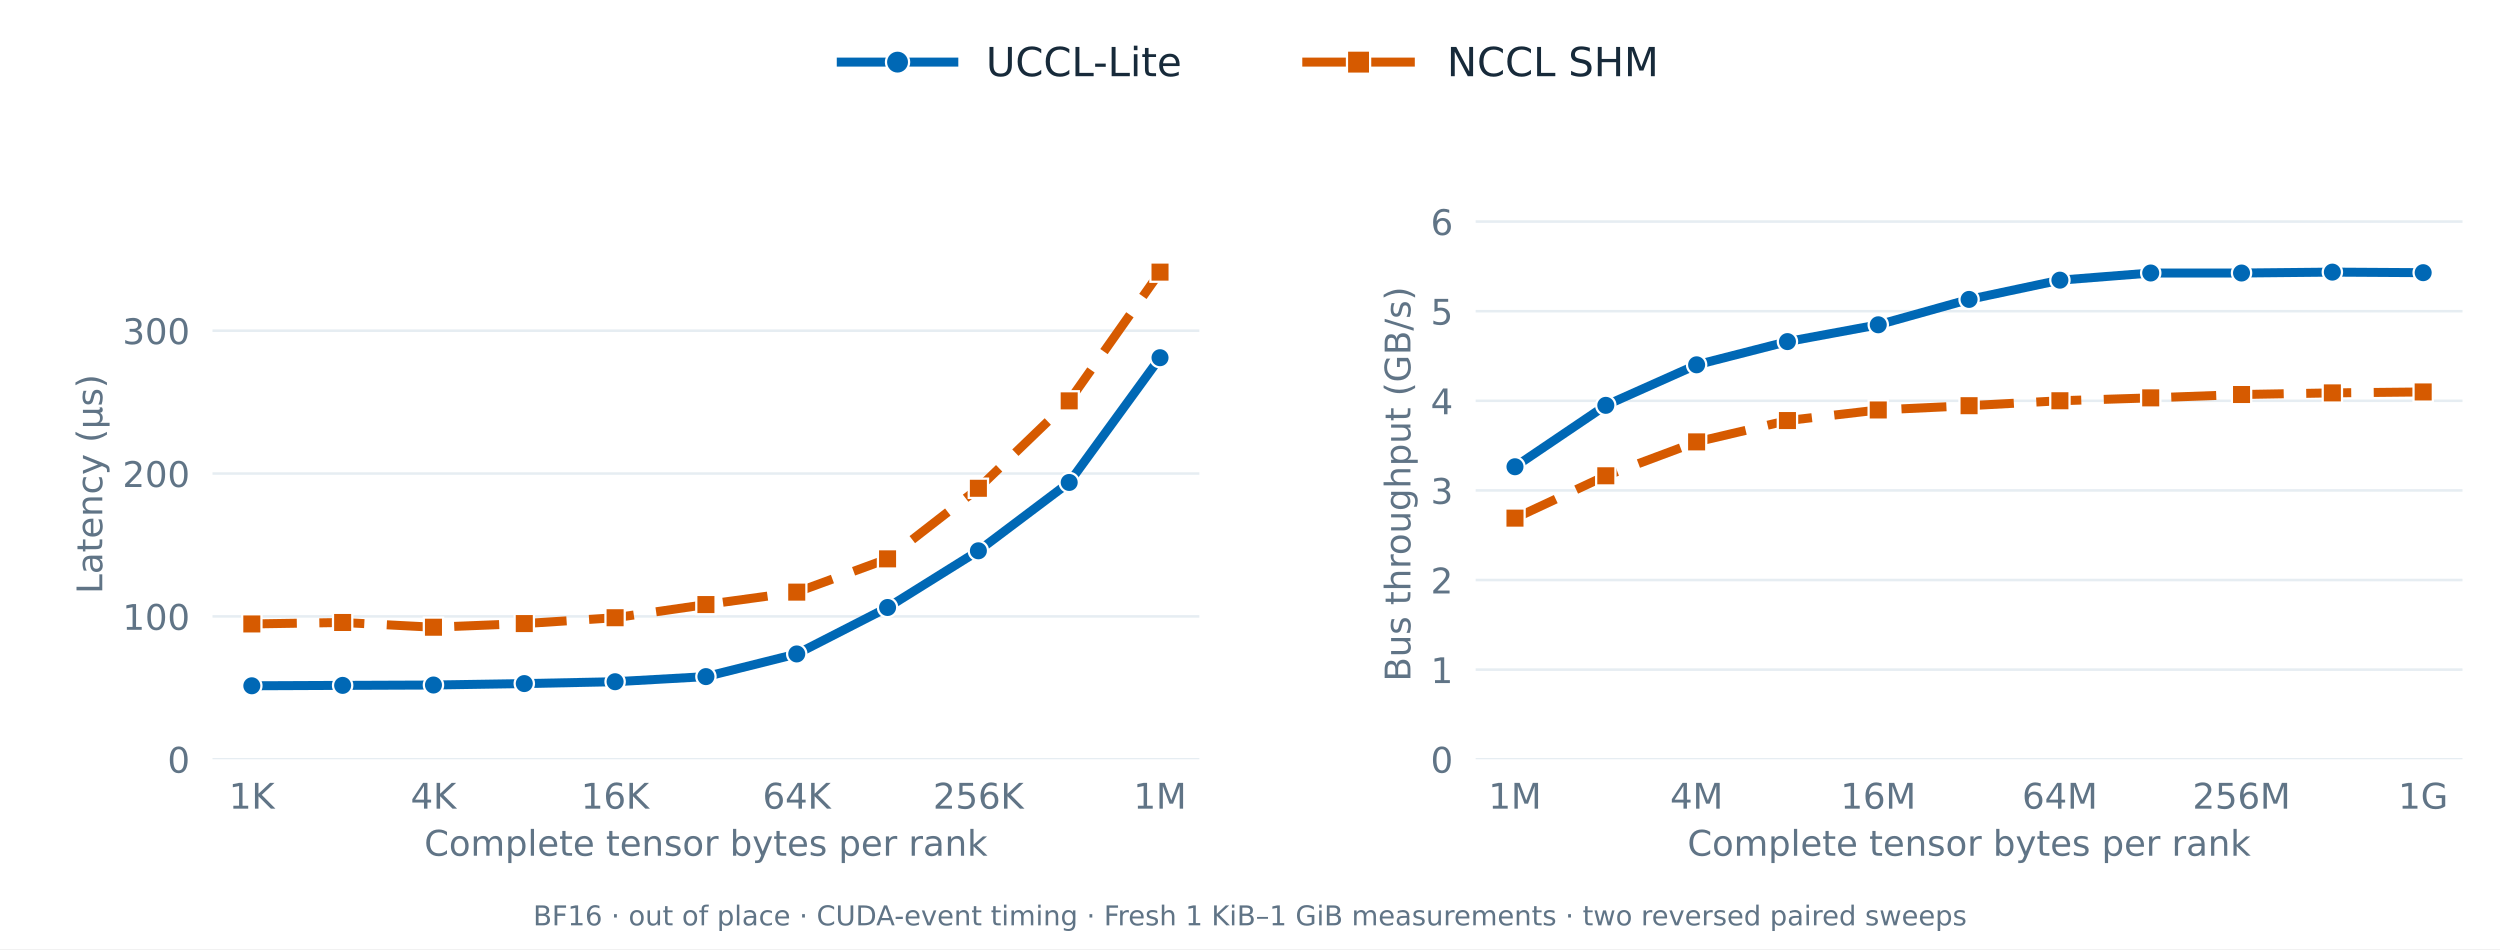
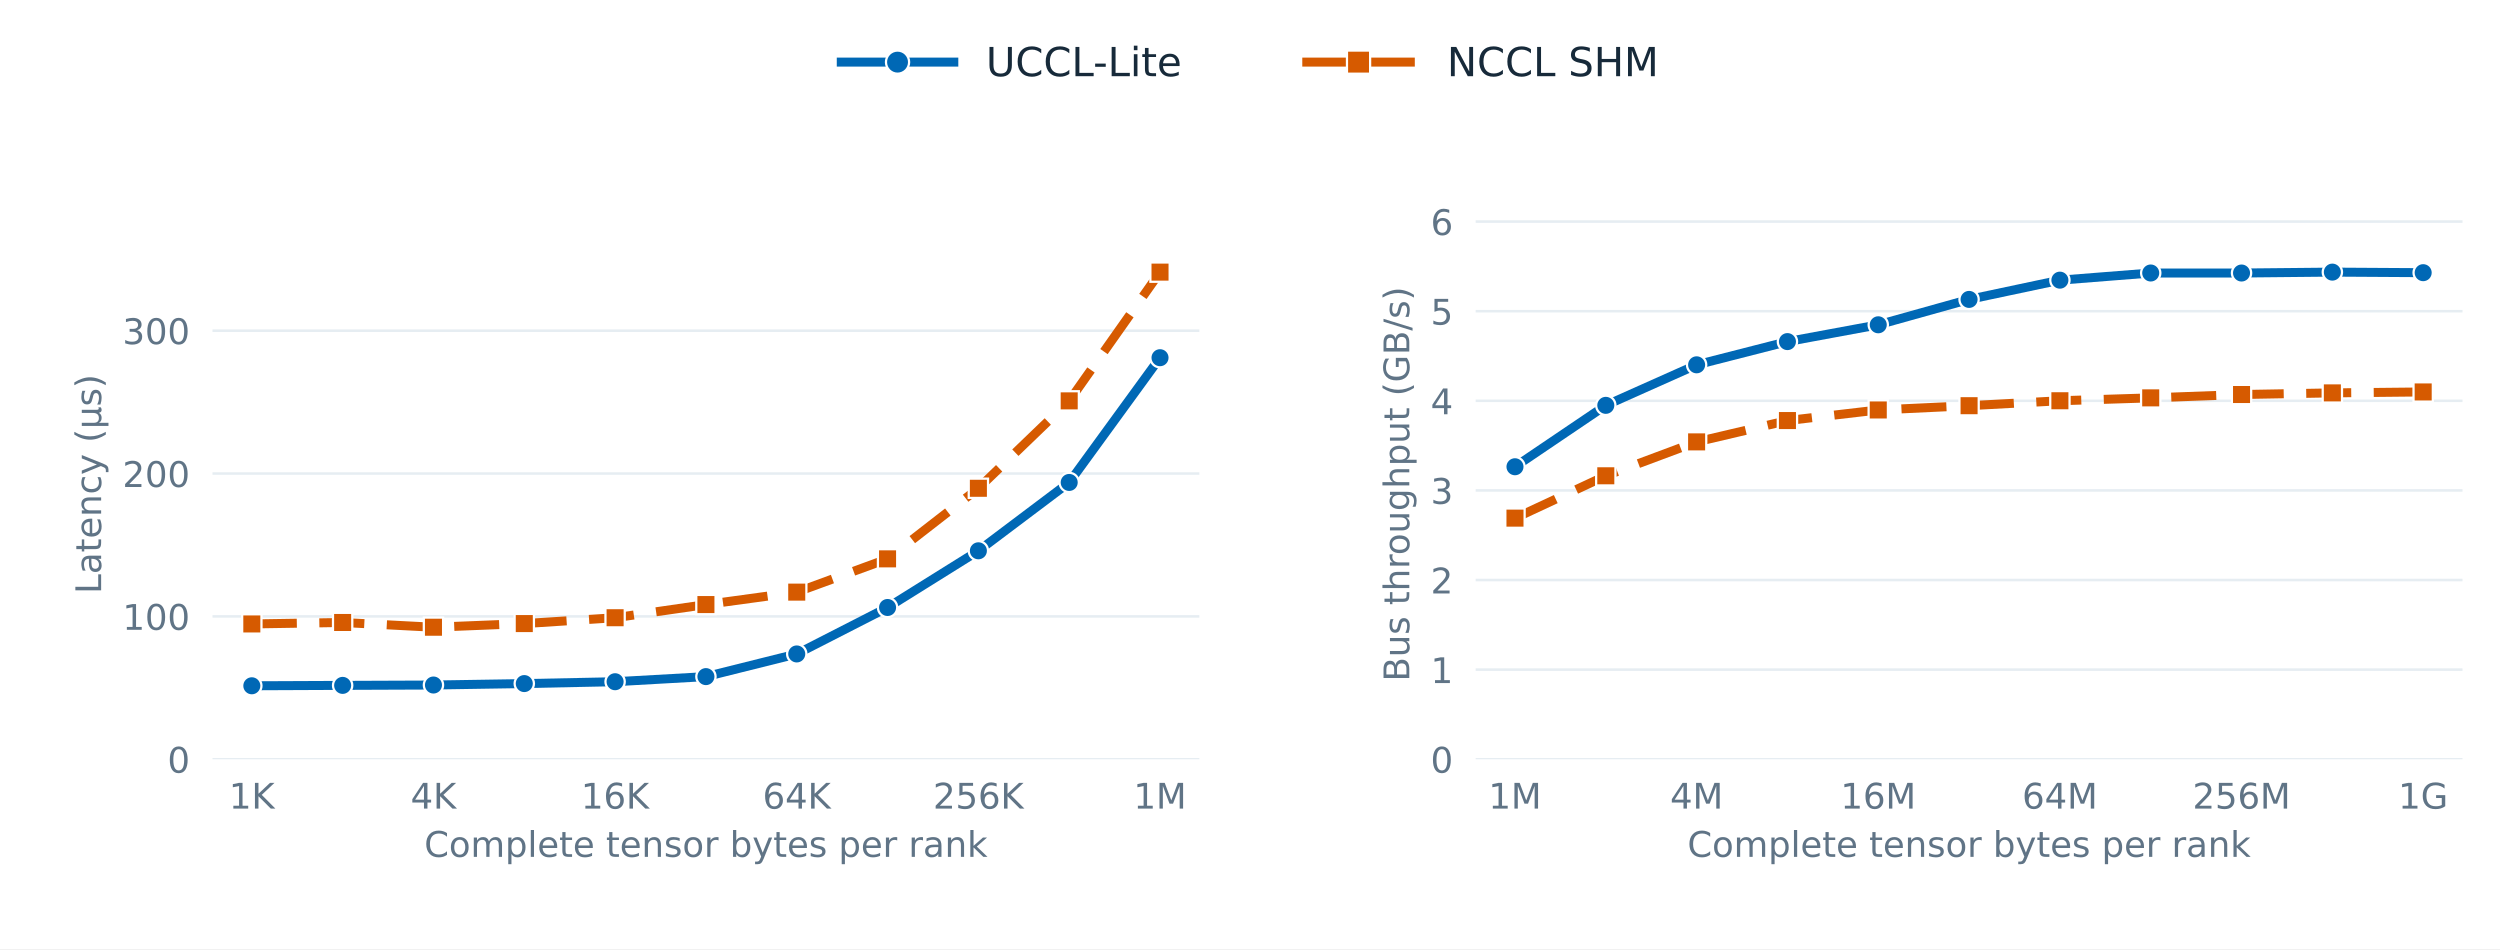
<svg xmlns="http://www.w3.org/2000/svg" xmlns:xlink="http://www.w3.org/1999/xlink" width="777.6pt" height="295.2pt" viewBox="0 0 777.6 295.2" version="1.1">
  <defs>
    <style type="text/css">*{stroke-linejoin: round; stroke-linecap: butt}</style>
  </defs>
  <g id="figure_1">
    <g id="patch_1">
      <path d="M 0 295.2 L 777.6 295.2 L 777.6 0 L 0 0 z " style="fill: #ffffff" />
    </g>
    <g id="axes_1">
      <g id="patch_2">
        <path d="M 66.096 236.16 L 373.043 236.16 L 373.043 64.944 L 66.096 64.944 z " style="fill: #ffffff" />
      </g>
      <g id="matplotlib.axis_1">
        <g id="xtick_1">
          <g id="line2d_1" />
          <g id="text_1">
-             <text style="font-size: 11px; font-family: 'DejaVu Sans'; text-anchor: middle; fill: #607486" x="78.327" y="251.518" transform="rotate(-0 78.32651 251.5183)">1K</text>
+             <text style="font-size: 11px; font-family: 'DejaVu Sans'; text-anchor: middle; fill: #607486" x="78.327" y="251.517" transform="rotate(-0 78.32651 251.5174)">1K</text>
          </g>
        </g>
        <g id="xtick_2">
          <g id="line2d_2" />
          <g id="text_2">
-             <text style="font-size: 11px; font-family: 'DejaVu Sans'; text-anchor: middle; fill: #607486" x="134.824" y="251.518" transform="rotate(-0 134.8238 251.5183)">4K</text>
+             <text style="font-size: 11px; font-family: 'DejaVu Sans'; text-anchor: middle; fill: #607486" x="134.824" y="251.517" transform="rotate(-0 134.8238 251.5174)">4K</text>
          </g>
        </g>
        <g id="xtick_3">
          <g id="line2d_3" />
          <g id="text_3">
-             <text style="font-size: 11px; font-family: 'DejaVu Sans'; text-anchor: middle; fill: #607486" x="191.321" y="251.518" transform="rotate(-0 191.3211 251.5183)">16K</text>
+             <text style="font-size: 11px; font-family: 'DejaVu Sans'; text-anchor: middle; fill: #607486" x="191.321" y="251.517" transform="rotate(-0 191.3211 251.5174)">16K</text>
          </g>
        </g>
        <g id="xtick_4">
          <g id="line2d_4" />
          <g id="text_4">
-             <text style="font-size: 11px; font-family: 'DejaVu Sans'; text-anchor: middle; fill: #607486" x="247.818" y="251.518" transform="rotate(-0 247.8183 251.5183)">64K</text>
+             <text style="font-size: 11px; font-family: 'DejaVu Sans'; text-anchor: middle; fill: #607486" x="247.818" y="251.517" transform="rotate(-0 247.8183 251.5174)">64K</text>
          </g>
        </g>
        <g id="xtick_5">
          <g id="line2d_5" />
          <g id="text_5">
-             <text style="font-size: 11px; font-family: 'DejaVu Sans'; text-anchor: middle; fill: #607486" x="304.316" y="251.518" transform="rotate(-0 304.3156 251.5183)">256K</text>
+             <text style="font-size: 11px; font-family: 'DejaVu Sans'; text-anchor: middle; fill: #607486" x="304.316" y="251.517" transform="rotate(-0 304.3156 251.5174)">256K</text>
          </g>
        </g>
        <g id="xtick_6">
          <g id="line2d_6" />
          <g id="text_6">
-             <text style="font-size: 11px; font-family: 'DejaVu Sans'; text-anchor: middle; fill: #607486" x="360.813" y="251.518" transform="rotate(-0 360.8129 251.5183)">1M</text>
+             <text style="font-size: 11px; font-family: 'DejaVu Sans'; text-anchor: middle; fill: #607486" x="360.813" y="251.517" transform="rotate(-0 360.8129 251.5174)">1M</text>
          </g>
        </g>
        <g id="text_7">
-           <text style="font-size: 11px; font-family: 'DejaVu Sans'; text-anchor: middle; fill: #607486" x="219.57" y="266.164" transform="rotate(-0 219.5697 266.1642)">Complete tensor bytes per rank</text>
+           <text style="font-size: 11px; font-family: 'DejaVu Sans'; text-anchor: middle; fill: #607486" x="219.57" y="266.518" transform="rotate(-0 219.5697 266.5183)">Complete tensor bytes per rank</text>
        </g>
      </g>
      <g id="matplotlib.axis_2">
        <g id="ytick_1">
          <g id="line2d_7">
            <path d="M 66.096 236.16 L 373.043 236.16 " clip-path="url(#pcc9501a2ec)" style="fill: none; stroke: #e6edf2; stroke-width: 0.8; stroke-linecap: square" />
          </g>
          <g id="line2d_8" />
          <g id="text_8">
-             <text style="font-size: 11px; font-family: 'DejaVu Sans'; text-anchor: end; fill: #607486" x="59.096" y="240.339" transform="rotate(-0 59.096 240.3391)">0</text>
+             <text style="font-size: 11px; font-family: 'DejaVu Sans'; text-anchor: end; fill: #607486" x="59.096" y="240.339" transform="rotate(-0 59.096 240.3387)">0</text>
          </g>
        </g>
        <g id="ytick_2">
          <g id="line2d_9">
            <path d="M 66.096 191.725 L 373.043 191.725 " clip-path="url(#pcc9501a2ec)" style="fill: none; stroke: #e6edf2; stroke-width: 0.8; stroke-linecap: square" />
          </g>
          <g id="line2d_10" />
          <g id="text_9">
-             <text style="font-size: 11px; font-family: 'DejaVu Sans'; text-anchor: end; fill: #607486" x="59.096" y="195.904" transform="rotate(-0 59.096 195.9045)">100</text>
+             <text style="font-size: 11px; font-family: 'DejaVu Sans'; text-anchor: end; fill: #607486" x="59.096" y="195.904" transform="rotate(-0 59.096 195.9041)">100</text>
          </g>
        </g>
        <g id="ytick_3">
          <g id="line2d_11">
            <path d="M 66.096 147.291 L 373.043 147.291 " clip-path="url(#pcc9501a2ec)" style="fill: none; stroke: #e6edf2; stroke-width: 0.8; stroke-linecap: square" />
          </g>
          <g id="line2d_12" />
          <g id="text_10">
-             <text style="font-size: 11px; font-family: 'DejaVu Sans'; text-anchor: end; fill: #607486" x="59.096" y="151.47" transform="rotate(-0 59.096 151.4699)">200</text>
+             <text style="font-size: 11px; font-family: 'DejaVu Sans'; text-anchor: end; fill: #607486" x="59.096" y="151.469" transform="rotate(-0 59.096 151.4694)">200</text>
          </g>
        </g>
        <g id="ytick_4">
          <g id="line2d_13">
            <path d="M 66.096 102.856 L 373.043 102.856 " clip-path="url(#pcc9501a2ec)" style="fill: none; stroke: #e6edf2; stroke-width: 0.8; stroke-linecap: square" />
          </g>
          <g id="line2d_14" />
          <g id="text_11">
-             <text style="font-size: 11px; font-family: 'DejaVu Sans'; text-anchor: end; fill: #607486" x="59.096" y="107.035" transform="rotate(-0 59.096 107.0352)">300</text>
+             <text style="font-size: 11px; font-family: 'DejaVu Sans'; text-anchor: end; fill: #607486" x="59.096" y="107.035" transform="rotate(-0 59.096 107.0348)">300</text>
          </g>
        </g>
        <g id="text_12">
-           <text style="font-size: 11px; font-family: 'DejaVu Sans'; text-anchor: middle; fill: #607486" x="31.812" y="150.552" transform="rotate(-90 31.81209 150.552)">Latency (µs)</text>
+           <text style="font-size: 11px; font-family: 'DejaVu Sans'; text-anchor: middle; fill: #607486" x="31.457" y="150.552" transform="rotate(-90 31.45717 150.552)">Latency (µs)</text>
        </g>
      </g>
      <g id="line2d_15">
        <path d="M 78.327 194.072 L 106.575 193.616 L 134.824 195.095 L 163.072 193.958 L 191.321 192.138 L 219.57 188.043 L 247.818 184.175 L 276.067 173.827 L 304.316 151.876 L 332.564 124.686 L 360.813 84.641 " clip-path="url(#pcc9501a2ec)" style="fill: none; stroke-dasharray: 14,7; stroke-dashoffset: 0; stroke: #d65a00; stroke-width: 2.8" />
        <defs>
          <path id="mbd1e659322" d="M -3 3 L 3 3 L 3 -3 L -3 -3 z " style="stroke: #ffffff; stroke-width: 0.7; stroke-linejoin: miter" />
        </defs>
        <g clip-path="url(#pcc9501a2ec)">
          <use xlink:href="#mbd1e659322" x="78.327" y="194.072" style="fill: #d65a00; stroke: #ffffff; stroke-width: 0.7; stroke-linejoin: miter" />
          <use xlink:href="#mbd1e659322" x="106.575" y="193.616" style="fill: #d65a00; stroke: #ffffff; stroke-width: 0.7; stroke-linejoin: miter" />
          <use xlink:href="#mbd1e659322" x="134.824" y="195.095" style="fill: #d65a00; stroke: #ffffff; stroke-width: 0.7; stroke-linejoin: miter" />
          <use xlink:href="#mbd1e659322" x="163.072" y="193.958" style="fill: #d65a00; stroke: #ffffff; stroke-width: 0.7; stroke-linejoin: miter" />
          <use xlink:href="#mbd1e659322" x="191.321" y="192.138" style="fill: #d65a00; stroke: #ffffff; stroke-width: 0.7; stroke-linejoin: miter" />
          <use xlink:href="#mbd1e659322" x="219.57" y="188.043" style="fill: #d65a00; stroke: #ffffff; stroke-width: 0.7; stroke-linejoin: miter" />
          <use xlink:href="#mbd1e659322" x="247.818" y="184.175" style="fill: #d65a00; stroke: #ffffff; stroke-width: 0.7; stroke-linejoin: miter" />
          <use xlink:href="#mbd1e659322" x="276.067" y="173.827" style="fill: #d65a00; stroke: #ffffff; stroke-width: 0.7; stroke-linejoin: miter" />
          <use xlink:href="#mbd1e659322" x="304.316" y="151.876" style="fill: #d65a00; stroke: #ffffff; stroke-width: 0.7; stroke-linejoin: miter" />
          <use xlink:href="#mbd1e659322" x="332.564" y="124.686" style="fill: #d65a00; stroke: #ffffff; stroke-width: 0.7; stroke-linejoin: miter" />
          <use xlink:href="#mbd1e659322" x="360.813" y="84.641" style="fill: #d65a00; stroke: #ffffff; stroke-width: 0.7; stroke-linejoin: miter" />
        </g>
      </g>
      <g id="line2d_16">
        <path d="M 78.327 213.306 L 106.575 213.182 L 134.824 213.068 L 163.072 212.62 L 191.321 212.044 L 219.57 210.452 L 247.818 203.403 L 276.067 188.953 L 304.316 171.321 L 332.564 150.06 L 360.813 111.26 " clip-path="url(#pcc9501a2ec)" style="fill: none; stroke: #0068b5; stroke-width: 2.8; stroke-linecap: square" />
        <defs>
          <path id="me8a90994ab" d="M 0 3 C 0.796 3 1.559 2.684 2.121 2.121 C 2.684 1.559 3 0.796 3 0 C 3 -0.796 2.684 -1.559 2.121 -2.121 C 1.559 -2.684 0.796 -3 0 -3 C -0.796 -3 -1.559 -2.684 -2.121 -2.121 C -2.684 -1.559 -3 -0.796 -3 0 C -3 0.796 -2.684 1.559 -2.121 2.121 C -1.559 2.684 -0.796 3 0 3 z " style="stroke: #ffffff; stroke-width: 0.7" />
        </defs>
        <g clip-path="url(#pcc9501a2ec)">
          <use xlink:href="#me8a90994ab" x="78.327" y="213.306" style="fill: #0068b5; stroke: #ffffff; stroke-width: 0.7" />
          <use xlink:href="#me8a90994ab" x="106.575" y="213.182" style="fill: #0068b5; stroke: #ffffff; stroke-width: 0.7" />
          <use xlink:href="#me8a90994ab" x="134.824" y="213.068" style="fill: #0068b5; stroke: #ffffff; stroke-width: 0.7" />
          <use xlink:href="#me8a90994ab" x="163.072" y="212.62" style="fill: #0068b5; stroke: #ffffff; stroke-width: 0.7" />
          <use xlink:href="#me8a90994ab" x="191.321" y="212.044" style="fill: #0068b5; stroke: #ffffff; stroke-width: 0.7" />
          <use xlink:href="#me8a90994ab" x="219.57" y="210.452" style="fill: #0068b5; stroke: #ffffff; stroke-width: 0.7" />
          <use xlink:href="#me8a90994ab" x="247.818" y="203.403" style="fill: #0068b5; stroke: #ffffff; stroke-width: 0.7" />
          <use xlink:href="#me8a90994ab" x="276.067" y="188.953" style="fill: #0068b5; stroke: #ffffff; stroke-width: 0.7" />
          <use xlink:href="#me8a90994ab" x="304.316" y="171.321" style="fill: #0068b5; stroke: #ffffff; stroke-width: 0.7" />
          <use xlink:href="#me8a90994ab" x="332.564" y="150.06" style="fill: #0068b5; stroke: #ffffff; stroke-width: 0.7" />
          <use xlink:href="#me8a90994ab" x="360.813" y="111.26" style="fill: #0068b5; stroke: #ffffff; stroke-width: 0.7" />
        </g>
      </g>
    </g>
    <g id="axes_2">
      <g id="patch_3">
        <path d="M 458.989 236.16 L 765.936 236.16 L 765.936 64.944 L 458.989 64.944 z " style="fill: #ffffff" />
      </g>
      <g id="matplotlib.axis_3">
        <g id="xtick_7">
          <g id="line2d_17" />
          <g id="text_13">
-             <text style="font-size: 11px; font-family: 'DejaVu Sans'; text-anchor: middle; fill: #607486" x="471.219" y="251.518" transform="rotate(-0 471.2191 251.5183)">1M</text>
+             <text style="font-size: 11px; font-family: 'DejaVu Sans'; text-anchor: middle; fill: #607486" x="471.219" y="251.517" transform="rotate(-0 471.2191 251.5174)">1M</text>
          </g>
        </g>
        <g id="xtick_8">
          <g id="line2d_18" />
          <g id="text_14">
-             <text style="font-size: 11px; font-family: 'DejaVu Sans'; text-anchor: middle; fill: #607486" x="527.716" y="251.518" transform="rotate(-0 527.7164 251.5183)">4M</text>
+             <text style="font-size: 11px; font-family: 'DejaVu Sans'; text-anchor: middle; fill: #607486" x="527.716" y="251.517" transform="rotate(-0 527.7164 251.5174)">4M</text>
          </g>
        </g>
        <g id="xtick_9">
          <g id="line2d_19" />
          <g id="text_15">
-             <text style="font-size: 11px; font-family: 'DejaVu Sans'; text-anchor: middle; fill: #607486" x="584.214" y="251.518" transform="rotate(-0 584.2137 251.5183)">16M</text>
+             <text style="font-size: 11px; font-family: 'DejaVu Sans'; text-anchor: middle; fill: #607486" x="584.214" y="251.517" transform="rotate(-0 584.2137 251.5174)">16M</text>
          </g>
        </g>
        <g id="xtick_10">
          <g id="line2d_20" />
          <g id="text_16">
-             <text style="font-size: 11px; font-family: 'DejaVu Sans'; text-anchor: middle; fill: #607486" x="640.711" y="251.518" transform="rotate(-0 640.711 251.5183)">64M</text>
+             <text style="font-size: 11px; font-family: 'DejaVu Sans'; text-anchor: middle; fill: #607486" x="640.711" y="251.517" transform="rotate(-0 640.711 251.5174)">64M</text>
          </g>
        </g>
        <g id="xtick_11">
          <g id="line2d_21" />
          <g id="text_17">
-             <text style="font-size: 11px; font-family: 'DejaVu Sans'; text-anchor: middle; fill: #607486" x="697.208" y="251.518" transform="rotate(-0 697.2082 251.5183)">256M</text>
+             <text style="font-size: 11px; font-family: 'DejaVu Sans'; text-anchor: middle; fill: #607486" x="697.208" y="251.517" transform="rotate(-0 697.2082 251.5174)">256M</text>
          </g>
        </g>
        <g id="xtick_12">
          <g id="line2d_22" />
          <g id="text_18">
-             <text style="font-size: 11px; font-family: 'DejaVu Sans'; text-anchor: middle; fill: #607486" x="753.705" y="251.518" transform="rotate(-0 753.7055 251.5183)">1G</text>
+             <text style="font-size: 11px; font-family: 'DejaVu Sans'; text-anchor: middle; fill: #607486" x="753.705" y="251.517" transform="rotate(-0 753.7055 251.5174)">1G</text>
          </g>
        </g>
        <g id="text_19">
-           <text style="font-size: 11px; font-family: 'DejaVu Sans'; text-anchor: middle; fill: #607486" x="612.462" y="266.164" transform="rotate(-0 612.4623 266.1642)">Complete tensor bytes per rank</text>
+           <text style="font-size: 11px; font-family: 'DejaVu Sans'; text-anchor: middle; fill: #607486" x="612.462" y="266.518" transform="rotate(-0 612.4623 266.5183)">Complete tensor bytes per rank</text>
        </g>
      </g>
      <g id="matplotlib.axis_4">
        <g id="ytick_5">
          <g id="line2d_23">
            <path d="M 458.989 236.16 L 765.936 236.16 " clip-path="url(#pd6201156bf)" style="fill: none; stroke: #e6edf2; stroke-width: 0.8; stroke-linecap: square" />
          </g>
          <g id="line2d_24" />
          <g id="text_20">
-             <text style="font-size: 11px; font-family: 'DejaVu Sans'; text-anchor: end; fill: #607486" x="451.989" y="240.339" transform="rotate(-0 451.9886 240.3391)">0</text>
+             <text style="font-size: 11px; font-family: 'DejaVu Sans'; text-anchor: end; fill: #607486" x="451.989" y="240.339" transform="rotate(-0 451.9886 240.3387)">0</text>
          </g>
        </g>
        <g id="ytick_6">
          <g id="line2d_25">
            <path d="M 458.989 208.286 L 765.936 208.286 " clip-path="url(#pd6201156bf)" style="fill: none; stroke: #e6edf2; stroke-width: 0.8; stroke-linecap: square" />
          </g>
          <g id="line2d_26" />
          <g id="text_21">
-             <text style="font-size: 11px; font-family: 'DejaVu Sans'; text-anchor: end; fill: #607486" x="451.989" y="212.466" transform="rotate(-0 451.9886 212.4655)">1</text>
+             <text style="font-size: 11px; font-family: 'DejaVu Sans'; text-anchor: end; fill: #607486" x="451.989" y="212.465" transform="rotate(-0 451.9886 212.4651)">1</text>
          </g>
        </g>
        <g id="ytick_7">
          <g id="line2d_27">
            <path d="M 458.989 180.413 L 765.936 180.413 " clip-path="url(#pd6201156bf)" style="fill: none; stroke: #e6edf2; stroke-width: 0.8; stroke-linecap: square" />
          </g>
          <g id="line2d_28" />
          <g id="text_22">
-             <text style="font-size: 11px; font-family: 'DejaVu Sans'; text-anchor: end; fill: #607486" x="451.989" y="184.592" transform="rotate(-0 451.9886 184.5919)">2</text>
+             <text style="font-size: 11px; font-family: 'DejaVu Sans'; text-anchor: end; fill: #607486" x="451.989" y="184.592" transform="rotate(-0 451.9886 184.5915)">2</text>
          </g>
        </g>
        <g id="ytick_8">
          <g id="line2d_29">
            <path d="M 458.989 152.539 L 765.936 152.539 " clip-path="url(#pd6201156bf)" style="fill: none; stroke: #e6edf2; stroke-width: 0.8; stroke-linecap: square" />
          </g>
          <g id="line2d_30" />
          <g id="text_23">
-             <text style="font-size: 11px; font-family: 'DejaVu Sans'; text-anchor: end; fill: #607486" x="451.989" y="156.718" transform="rotate(-0 451.9886 156.7183)">3</text>
+             <text style="font-size: 11px; font-family: 'DejaVu Sans'; text-anchor: end; fill: #607486" x="451.989" y="156.718" transform="rotate(-0 451.9886 156.7179)">3</text>
          </g>
        </g>
        <g id="ytick_9">
          <g id="line2d_31">
            <path d="M 458.989 124.666 L 765.936 124.666 " clip-path="url(#pd6201156bf)" style="fill: none; stroke: #e6edf2; stroke-width: 0.8; stroke-linecap: square" />
          </g>
          <g id="line2d_32" />
          <g id="text_24">
-             <text style="font-size: 11px; font-family: 'DejaVu Sans'; text-anchor: end; fill: #607486" x="451.989" y="128.845" transform="rotate(-0 451.9886 128.8447)">4</text>
+             <text style="font-size: 11px; font-family: 'DejaVu Sans'; text-anchor: end; fill: #607486" x="451.989" y="128.844" transform="rotate(-0 451.9886 128.8443)">4</text>
          </g>
        </g>
        <g id="ytick_10">
          <g id="line2d_33">
            <path d="M 458.989 96.792 L 765.936 96.792 " clip-path="url(#pd6201156bf)" style="fill: none; stroke: #e6edf2; stroke-width: 0.8; stroke-linecap: square" />
          </g>
          <g id="line2d_34" />
          <g id="text_25">
-             <text style="font-size: 11px; font-family: 'DejaVu Sans'; text-anchor: end; fill: #607486" x="451.989" y="100.971" transform="rotate(-0 451.9886 100.9711)">5</text>
+             <text style="font-size: 11px; font-family: 'DejaVu Sans'; text-anchor: end; fill: #607486" x="451.989" y="100.971" transform="rotate(-0 451.9886 100.9707)">5</text>
          </g>
        </g>
        <g id="ytick_11">
          <g id="line2d_35">
            <path d="M 458.989 68.918 L 765.936 68.918 " clip-path="url(#pd6201156bf)" style="fill: none; stroke: #e6edf2; stroke-width: 0.8; stroke-linecap: square" />
          </g>
          <g id="line2d_36" />
          <g id="text_26">
-             <text style="font-size: 11px; font-family: 'DejaVu Sans'; text-anchor: end; fill: #607486" x="451.989" y="73.098" transform="rotate(-0 451.9886 73.09754)">6</text>
+             <text style="font-size: 11px; font-family: 'DejaVu Sans'; text-anchor: end; fill: #607486" x="451.989" y="73.097" transform="rotate(-0 451.9886 73.09711)">6</text>
          </g>
        </g>
        <g id="text_27">
-           <text style="font-size: 11px; font-family: 'DejaVu Sans'; text-anchor: middle; fill: #607486" x="438.702" y="150.552" transform="rotate(-90 438.7022 150.552)">Bus throughput (GB/s)</text>
+           <text style="font-size: 11px; font-family: 'DejaVu Sans'; text-anchor: middle; fill: #607486" x="438.347" y="150.552" transform="rotate(-90 438.3473 150.552)">Bus throughput (GB/s)</text>
        </g>
      </g>
      <g id="line2d_37">
        <path d="M 471.219 161.161 L 499.468 147.988 L 527.716 137.443 L 555.965 130.809 L 584.214 127.515 L 612.462 126.188 L 640.711 124.65 L 668.96 123.752 L 697.208 122.711 L 725.457 122.204 L 753.705 121.911 " clip-path="url(#pd6201156bf)" style="fill: none; stroke-dasharray: 14,7; stroke-dashoffset: 0; stroke: #d65a00; stroke-width: 2.8" />
        <g clip-path="url(#pd6201156bf)">
          <use xlink:href="#mbd1e659322" x="471.219" y="161.161" style="fill: #d65a00; stroke: #ffffff; stroke-width: 0.7; stroke-linejoin: miter" />
          <use xlink:href="#mbd1e659322" x="499.468" y="147.988" style="fill: #d65a00; stroke: #ffffff; stroke-width: 0.7; stroke-linejoin: miter" />
          <use xlink:href="#mbd1e659322" x="527.716" y="137.443" style="fill: #d65a00; stroke: #ffffff; stroke-width: 0.7; stroke-linejoin: miter" />
          <use xlink:href="#mbd1e659322" x="555.965" y="130.809" style="fill: #d65a00; stroke: #ffffff; stroke-width: 0.7; stroke-linejoin: miter" />
          <use xlink:href="#mbd1e659322" x="584.214" y="127.515" style="fill: #d65a00; stroke: #ffffff; stroke-width: 0.7; stroke-linejoin: miter" />
          <use xlink:href="#mbd1e659322" x="612.462" y="126.188" style="fill: #d65a00; stroke: #ffffff; stroke-width: 0.7; stroke-linejoin: miter" />
          <use xlink:href="#mbd1e659322" x="640.711" y="124.65" style="fill: #d65a00; stroke: #ffffff; stroke-width: 0.7; stroke-linejoin: miter" />
          <use xlink:href="#mbd1e659322" x="668.96" y="123.752" style="fill: #d65a00; stroke: #ffffff; stroke-width: 0.7; stroke-linejoin: miter" />
          <use xlink:href="#mbd1e659322" x="697.208" y="122.711" style="fill: #d65a00; stroke: #ffffff; stroke-width: 0.7; stroke-linejoin: miter" />
          <use xlink:href="#mbd1e659322" x="725.457" y="122.204" style="fill: #d65a00; stroke: #ffffff; stroke-width: 0.7; stroke-linejoin: miter" />
          <use xlink:href="#mbd1e659322" x="753.705" y="121.911" style="fill: #d65a00; stroke: #ffffff; stroke-width: 0.7; stroke-linejoin: miter" />
        </g>
      </g>
      <g id="line2d_38">
        <path d="M 471.219 145.177 L 499.468 126.078 L 527.716 113.472 L 555.965 106.252 L 584.214 101.024 L 612.462 93.128 L 640.711 87.14 L 668.96 84.914 L 697.208 84.92 L 725.457 84.641 L 753.705 84.814 " clip-path="url(#pd6201156bf)" style="fill: none; stroke: #0068b5; stroke-width: 2.8; stroke-linecap: square" />
        <g clip-path="url(#pd6201156bf)">
          <use xlink:href="#me8a90994ab" x="471.219" y="145.177" style="fill: #0068b5; stroke: #ffffff; stroke-width: 0.7" />
          <use xlink:href="#me8a90994ab" x="499.468" y="126.078" style="fill: #0068b5; stroke: #ffffff; stroke-width: 0.7" />
          <use xlink:href="#me8a90994ab" x="527.716" y="113.472" style="fill: #0068b5; stroke: #ffffff; stroke-width: 0.7" />
          <use xlink:href="#me8a90994ab" x="555.965" y="106.252" style="fill: #0068b5; stroke: #ffffff; stroke-width: 0.7" />
          <use xlink:href="#me8a90994ab" x="584.214" y="101.024" style="fill: #0068b5; stroke: #ffffff; stroke-width: 0.7" />
          <use xlink:href="#me8a90994ab" x="612.462" y="93.128" style="fill: #0068b5; stroke: #ffffff; stroke-width: 0.7" />
          <use xlink:href="#me8a90994ab" x="640.711" y="87.14" style="fill: #0068b5; stroke: #ffffff; stroke-width: 0.7" />
          <use xlink:href="#me8a90994ab" x="668.96" y="84.914" style="fill: #0068b5; stroke: #ffffff; stroke-width: 0.7" />
          <use xlink:href="#me8a90994ab" x="697.208" y="84.92" style="fill: #0068b5; stroke: #ffffff; stroke-width: 0.7" />
          <use xlink:href="#me8a90994ab" x="725.457" y="84.641" style="fill: #0068b5; stroke: #ffffff; stroke-width: 0.7" />
          <use xlink:href="#me8a90994ab" x="753.705" y="84.814" style="fill: #0068b5; stroke: #ffffff; stroke-width: 0.7" />
        </g>
      </g>
    </g>
-     <g id="text_28">
-       <text style="font-size: 8.5px; font-family: 'DejaVu Sans'; text-anchor: middle; fill: #607486" x="388.8" y="287.82" transform="rotate(-0 388.8 287.82)">BF16 · out of place · CUDA-event timing · Fresh 1 KiB–1 GiB measurements · two reversed paired sweeps</text>
-     </g>
    <g id="legend_1">
      <g id="line2d_39">
        <path d="M 261.671 19.325 L 279.171 19.325 L 296.671 19.325 " style="fill: none; stroke: #0068b5; stroke-width: 2.8; stroke-linecap: square" />
        <defs>
          <path id="m99c216711a" d="M 0 3.6 C 0.955 3.6 1.87 3.221 2.546 2.546 C 3.221 1.87 3.6 0.955 3.6 0 C 3.6 -0.955 3.221 -1.87 2.546 -2.546 C 1.87 -3.221 0.955 -3.6 0 -3.6 C -0.955 -3.6 -1.87 -3.221 -2.546 -2.546 C -3.221 -1.87 -3.6 -0.955 -3.6 0 C -3.6 0.955 -3.221 1.87 -2.546 2.546 C -1.87 3.221 -0.955 3.6 0 3.6 z " style="stroke: #ffffff; stroke-width: 0.7" />
        </defs>
        <g>
          <use xlink:href="#m99c216711a" x="279.171" y="19.325" style="fill: #0068b5; stroke: #ffffff; stroke-width: 0.7" />
        </g>
      </g>
-       <g id="text_29">
+       <g id="text_28">
        <text style="font-size: 12.5px; font-family: 'DejaVu Sans'; text-anchor: start; fill: #172a3a" x="306.671" y="23.7" transform="rotate(-0 306.6711 23.70005)">UCCL-Lite</text>
      </g>
      <g id="line2d_40">
        <path d="M 405.062 19.325 L 422.562 19.325 L 440.062 19.325 " style="fill: none; stroke-dasharray: 14,7; stroke-dashoffset: 0; stroke: #d65a00; stroke-width: 2.8" />
        <defs>
          <path id="ma80281dc45" d="M -3.6 3.6 L 3.6 3.6 L 3.6 -3.6 L -3.6 -3.6 z " style="stroke: #ffffff; stroke-width: 0.7; stroke-linejoin: miter" />
        </defs>
        <g>
          <use xlink:href="#ma80281dc45" x="422.562" y="19.325" style="fill: #d65a00; stroke: #ffffff; stroke-width: 0.7; stroke-linejoin: miter" />
        </g>
      </g>
-       <g id="text_30">
+       <g id="text_29">
        <text style="font-size: 12.5px; font-family: 'DejaVu Sans'; text-anchor: start; fill: #172a3a" x="450.062" y="23.7" transform="rotate(-0 450.0617 23.70005)">NCCL SHM</text>
      </g>
    </g>
  </g>
  <defs>
    <clipPath id="pcc9501a2ec">
      <rect x="66.096" y="64.944" width="306.947" height="171.216" />
    </clipPath>
    <clipPath id="pd6201156bf">
      <rect x="458.989" y="64.944" width="306.947" height="171.216" />
    </clipPath>
  </defs>
</svg>
